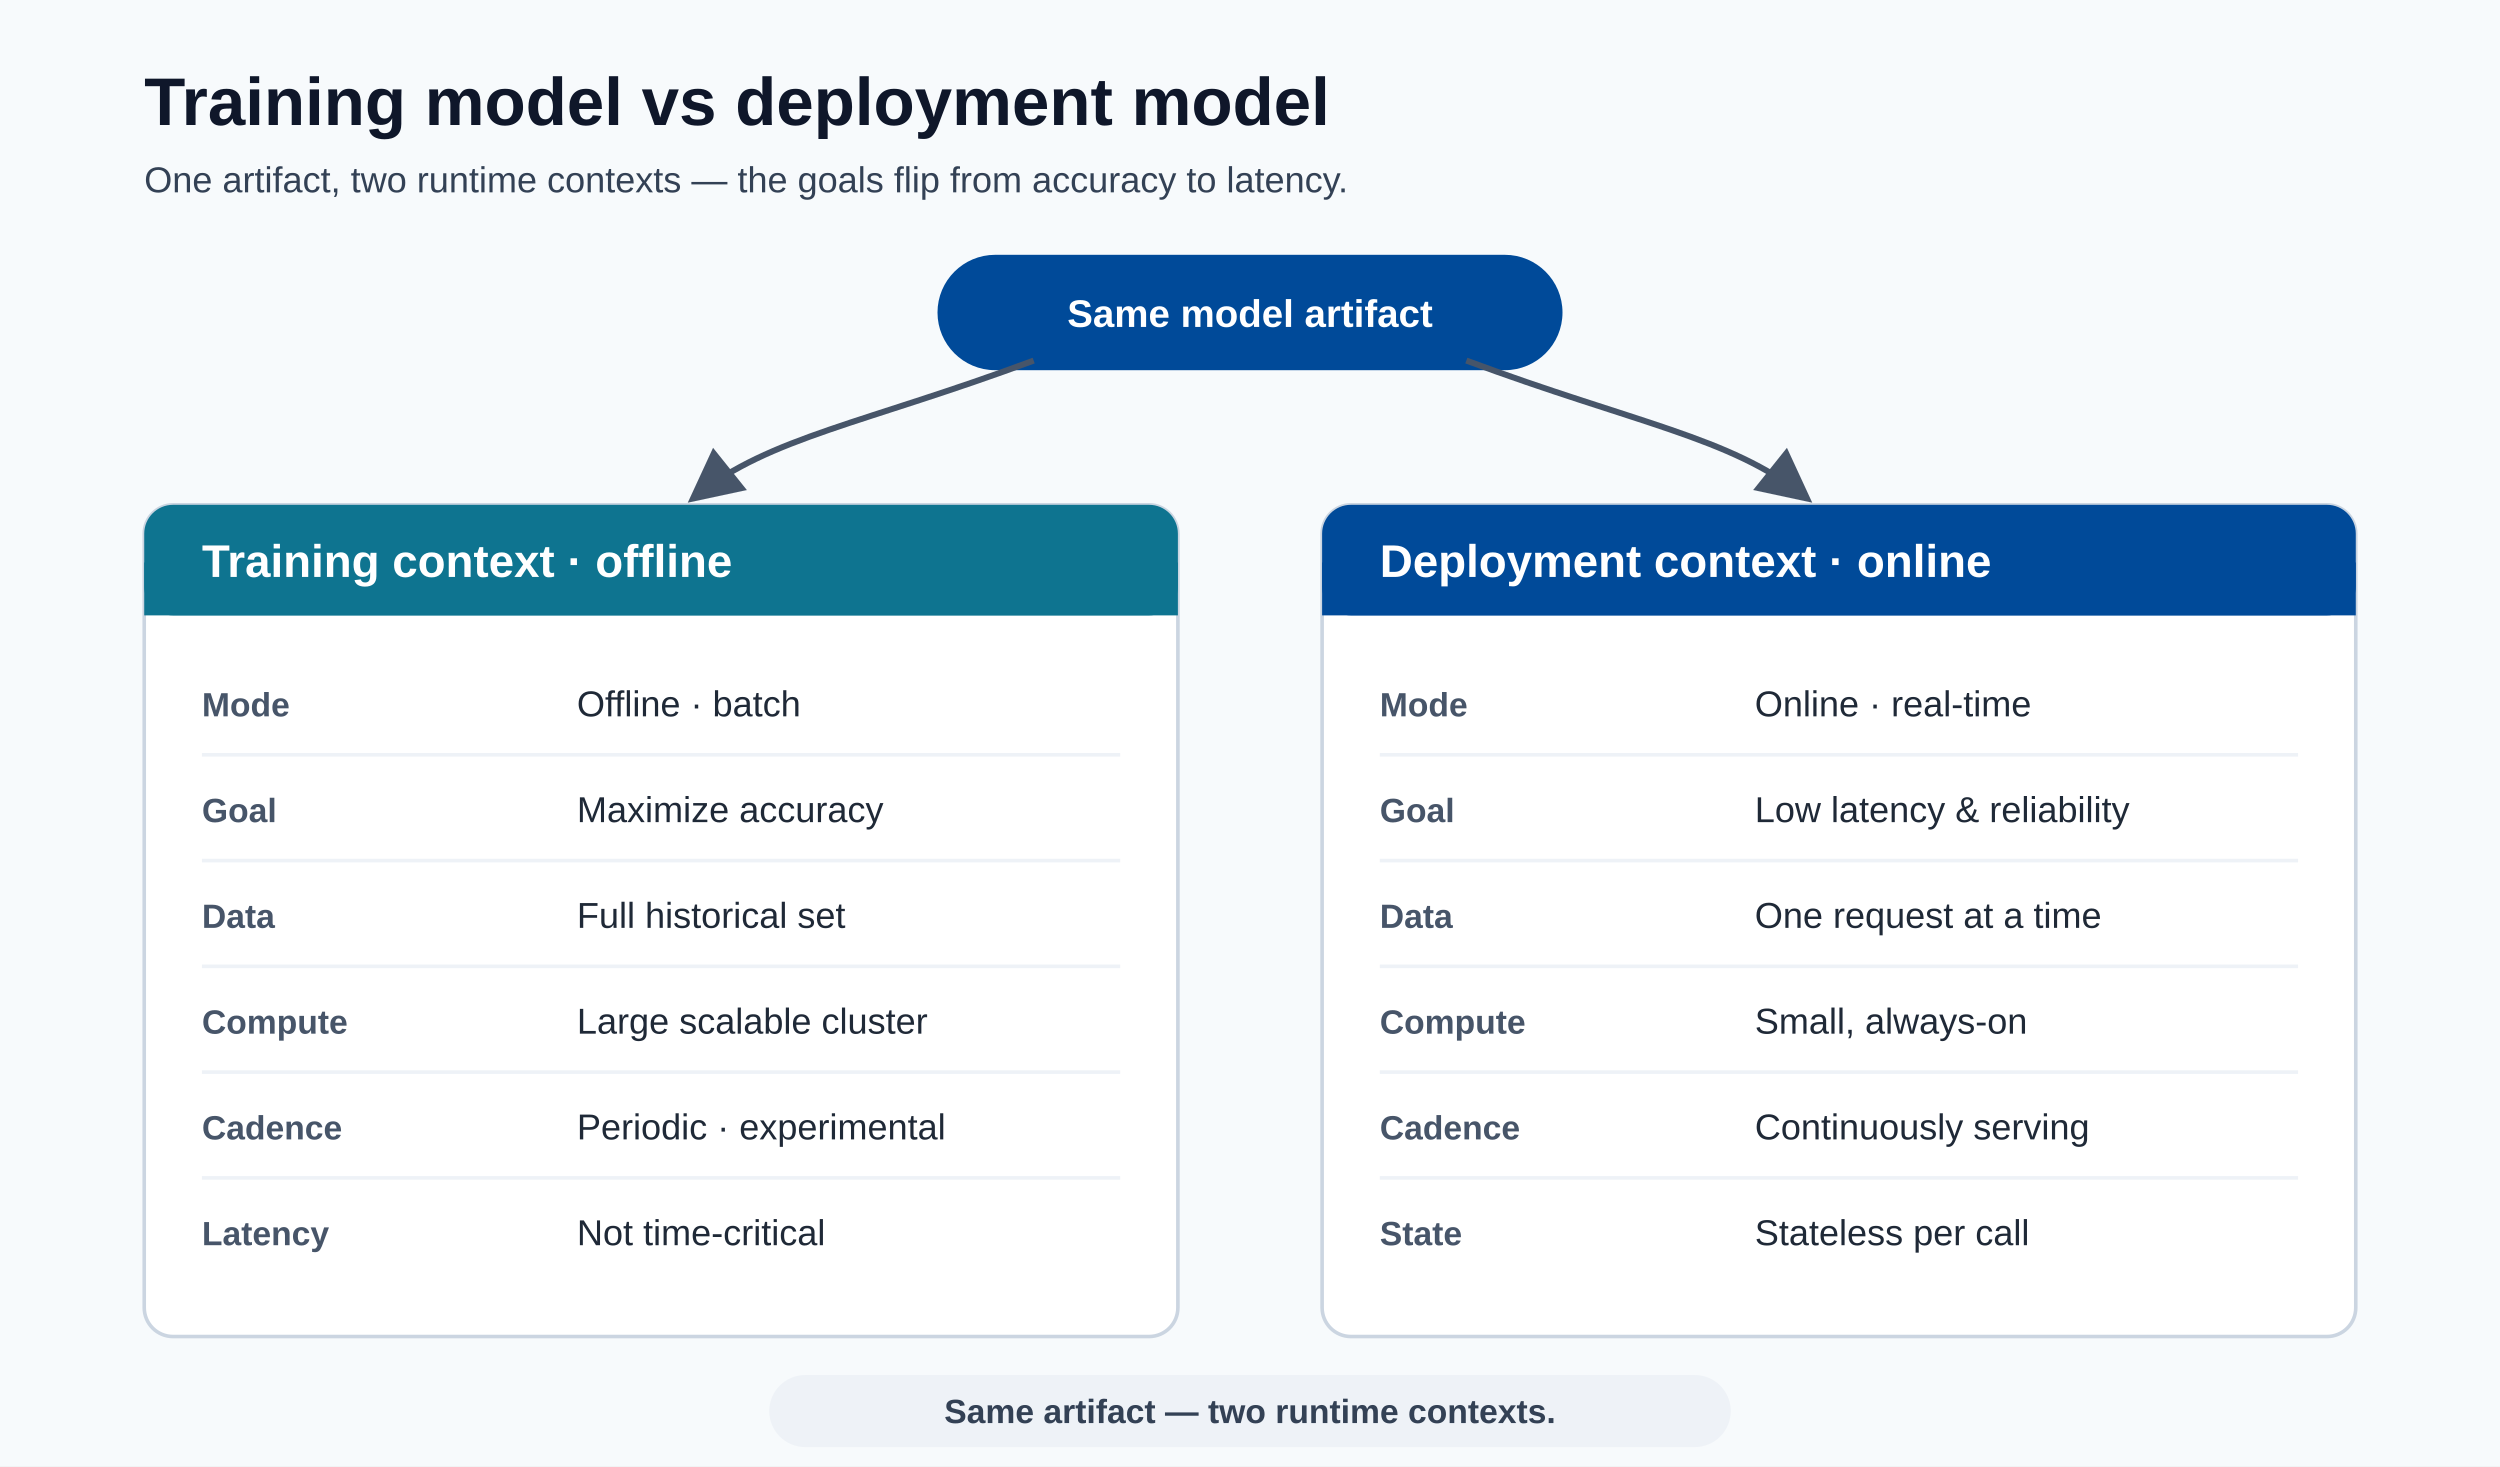
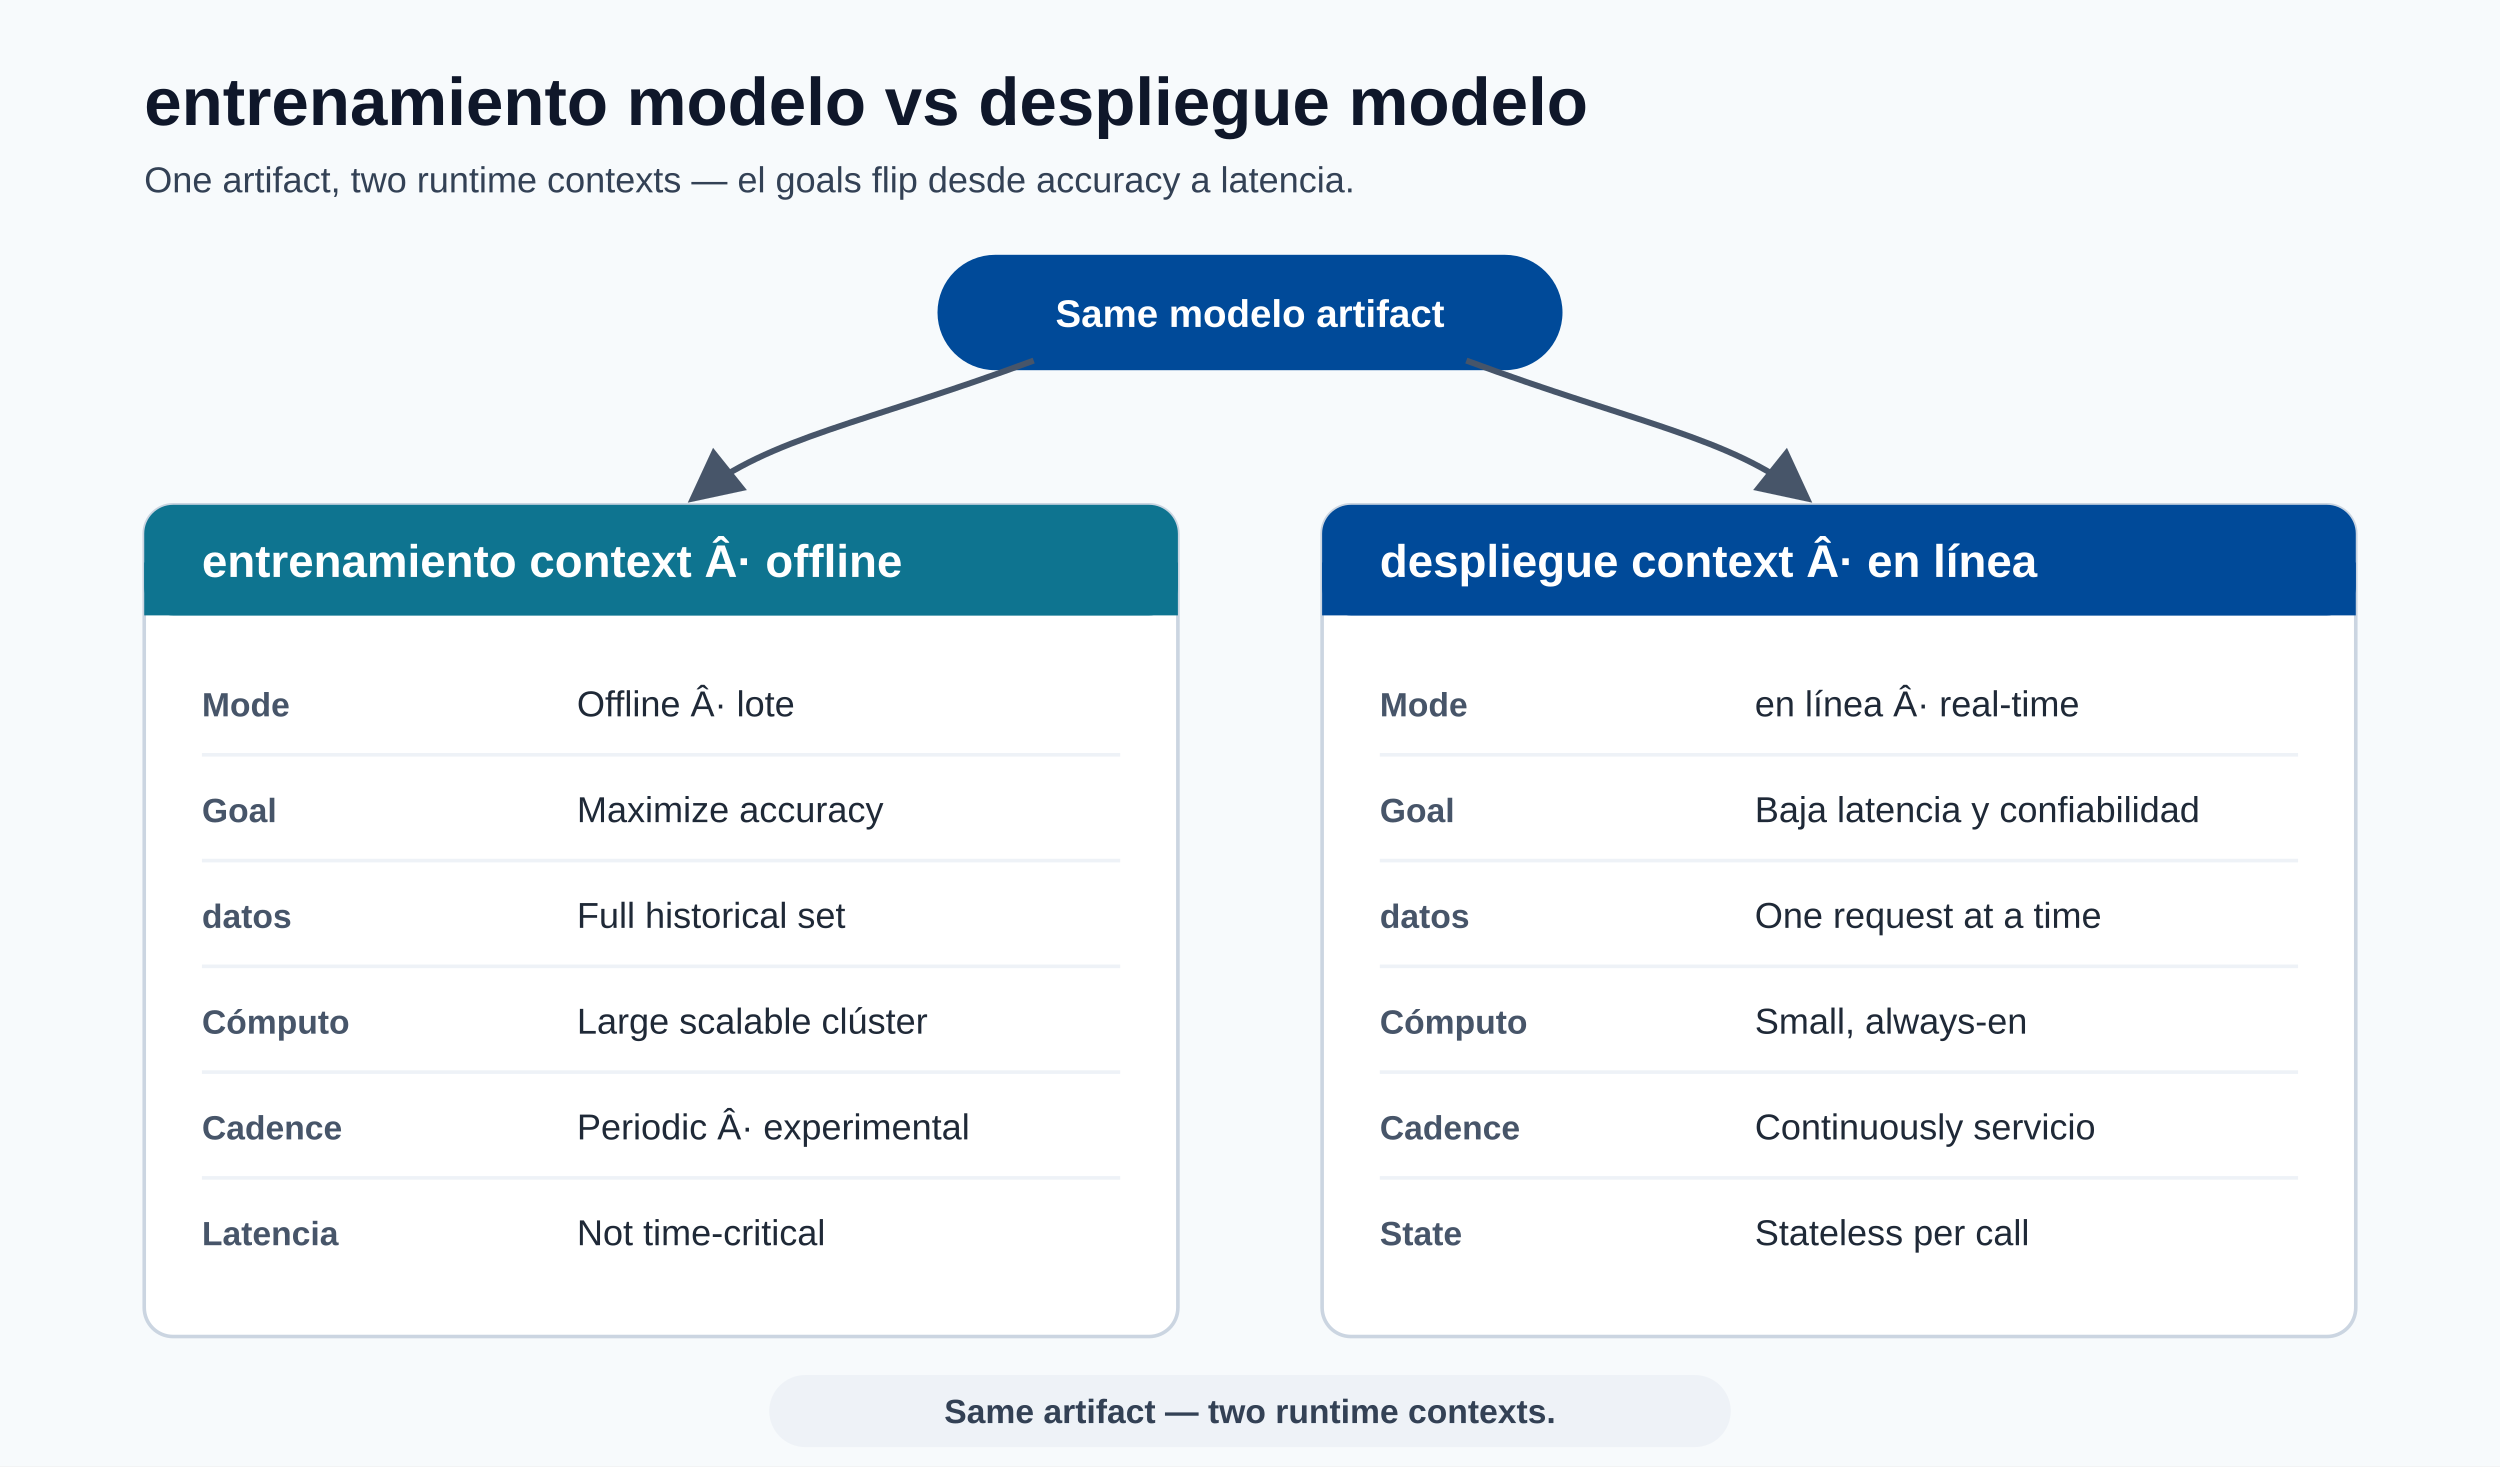
<svg xmlns="http://www.w3.org/2000/svg" width="1040" height="610" viewBox="0 0 1040 610" role="img" aria-labelledby="title desc">
  <defs>
    <style>
      .bg { fill: #f7fafc; }
      .title { fill: #0f172a; font-family: Segoe UI, Arial, sans-serif; font-size: 28px; font-weight: 700; }
      .subtitle { fill: #334155; font-family: Segoe UI, Arial, sans-serif; font-size: 15px; }
      .card { fill: #ffffff; stroke: #cbd5e1; stroke-width: 1.5; }
      .cardhead { font-family: Segoe UI, Arial, sans-serif; font-size: 19px; font-weight: 700; fill: #ffffff; }
      .pill { font-family: Segoe UI, Arial, sans-serif; font-size: 16px; font-weight: 700; fill: #ffffff; }
      .rowlbl { font-family: Segoe UI, Arial, sans-serif; font-size: 14px; font-weight: 700; fill: #475569; }
      .rowval { font-family: Segoe UI, Arial, sans-serif; font-size: 15px; fill: #1f2937; }
      .foot { font-family: Segoe UI, Arial, sans-serif; font-size: 14px; font-weight: 700; fill: #334155; }
      .arrow { stroke: #475569; stroke-width: 2.5; fill: none; }
      .rowline { stroke: #eef2f7; stroke-width: 1.5; }
    </style>
    <marker id="ah" markerWidth="9" markerHeight="9" refX="7" refY="4.5" orient="auto">
      <path d="M0,0 L9,4.5 L0,9 z" fill="#475569" />
    </marker>
  </defs>
  <rect class="bg" x="0" y="0" width="1040" height="610" />
-   <text class="title" x="60" y="52">Training model vs deployment model</text>
-   <text class="subtitle" x="60" y="80">One artifact, two runtime contexts — the goals flip from accuracy to latency.</text>
+   <text class="title" x="60" y="52">entrenamiento modelo vs despliegue modelo</text>
+   <text class="subtitle" x="60" y="80">One artifact, two runtime contexts — el goals flip desde accuracy a latencia.</text>
  <rect x="390" y="106" width="260" height="48" rx="24" fill="#004a99" />
-   <text class="pill" x="520" y="136" text-anchor="middle">Same model artifact</text>
+   <text class="pill" x="520" y="136" text-anchor="middle">Same modelo artifact</text>
  <path class="arrow" d="M430,150 C360,176 320,182 290,206" marker-end="url(#ah)" />
  <path class="arrow" d="M610,150 C680,176 720,182 750,206" marker-end="url(#ah)" />
  <rect class="card" x="60" y="210" width="430" height="346" rx="12" />
  <rect x="60" y="210" width="430" height="46" rx="12" fill="#0e7490" />
  <rect x="60" y="234" width="430" height="22" fill="#0e7490" />
-   <text class="cardhead" x="84" y="240">Training context · offline</text>
+   <text class="cardhead" x="84" y="240">entrenamiento context Â· offline</text>
  <text class="rowlbl" x="84" y="298">Mode</text>
-   <text class="rowval" x="240" y="298">Offline · batch</text>
+   <text class="rowval" x="240" y="298">Offline Â· lote</text>
  <line class="rowline" x1="84" y1="314" x2="466" y2="314" />
  <text class="rowlbl" x="84" y="342">Goal</text>
  <text class="rowval" x="240" y="342">Maximize accuracy</text>
  <line class="rowline" x1="84" y1="358" x2="466" y2="358" />
-   <text class="rowlbl" x="84" y="386">Data</text>
+   <text class="rowlbl" x="84" y="386">datos</text>
  <text class="rowval" x="240" y="386">Full historical set</text>
  <line class="rowline" x1="84" y1="402" x2="466" y2="402" />
-   <text class="rowlbl" x="84" y="430">Compute</text>
-   <text class="rowval" x="240" y="430">Large scalable cluster</text>
+   <text class="rowlbl" x="84" y="430">Cómputo</text>
+   <text class="rowval" x="240" y="430">Large scalable clúster</text>
  <line class="rowline" x1="84" y1="446" x2="466" y2="446" />
  <text class="rowlbl" x="84" y="474">Cadence</text>
-   <text class="rowval" x="240" y="474">Periodic · experimental</text>
+   <text class="rowval" x="240" y="474">Periodic Â· experimental</text>
  <line class="rowline" x1="84" y1="490" x2="466" y2="490" />
-   <text class="rowlbl" x="84" y="518">Latency</text>
+   <text class="rowlbl" x="84" y="518">Latencia</text>
  <text class="rowval" x="240" y="518">Not time-critical</text>
  <rect class="card" x="550" y="210" width="430" height="346" rx="12" />
  <rect x="550" y="210" width="430" height="46" rx="12" fill="#004a99" />
  <rect x="550" y="234" width="430" height="22" fill="#004a99" />
-   <text class="cardhead" x="574" y="240">Deployment context · online</text>
+   <text class="cardhead" x="574" y="240">despliegue context Â· en línea</text>
  <text class="rowlbl" x="574" y="298">Mode</text>
-   <text class="rowval" x="730" y="298">Online · real-time</text>
+   <text class="rowval" x="730" y="298">en línea Â· real-time</text>
  <line class="rowline" x1="574" y1="314" x2="956" y2="314" />
  <text class="rowlbl" x="574" y="342">Goal</text>
-   <text class="rowval" x="730" y="342">Low latency &amp; reliability</text>
+   <text class="rowval" x="730" y="342">Baja latencia y confiabilidad</text>
  <line class="rowline" x1="574" y1="358" x2="956" y2="358" />
-   <text class="rowlbl" x="574" y="386">Data</text>
+   <text class="rowlbl" x="574" y="386">datos</text>
  <text class="rowval" x="730" y="386">One request at a time</text>
  <line class="rowline" x1="574" y1="402" x2="956" y2="402" />
-   <text class="rowlbl" x="574" y="430">Compute</text>
-   <text class="rowval" x="730" y="430">Small, always-on</text>
+   <text class="rowlbl" x="574" y="430">Cómputo</text>
+   <text class="rowval" x="730" y="430">Small, always-en</text>
  <line class="rowline" x1="574" y1="446" x2="956" y2="446" />
  <text class="rowlbl" x="574" y="474">Cadence</text>
-   <text class="rowval" x="730" y="474">Continuously serving</text>
+   <text class="rowval" x="730" y="474">Continuously servicio</text>
  <line class="rowline" x1="574" y1="490" x2="956" y2="490" />
  <text class="rowlbl" x="574" y="518">State</text>
  <text class="rowval" x="730" y="518">Stateless per call</text>
  <rect x="320" y="572" width="400" height="30" rx="15" fill="#eef2f7" />
  <text class="foot" x="520" y="592" text-anchor="middle">Same artifact — two runtime contexts.</text>
</svg>
